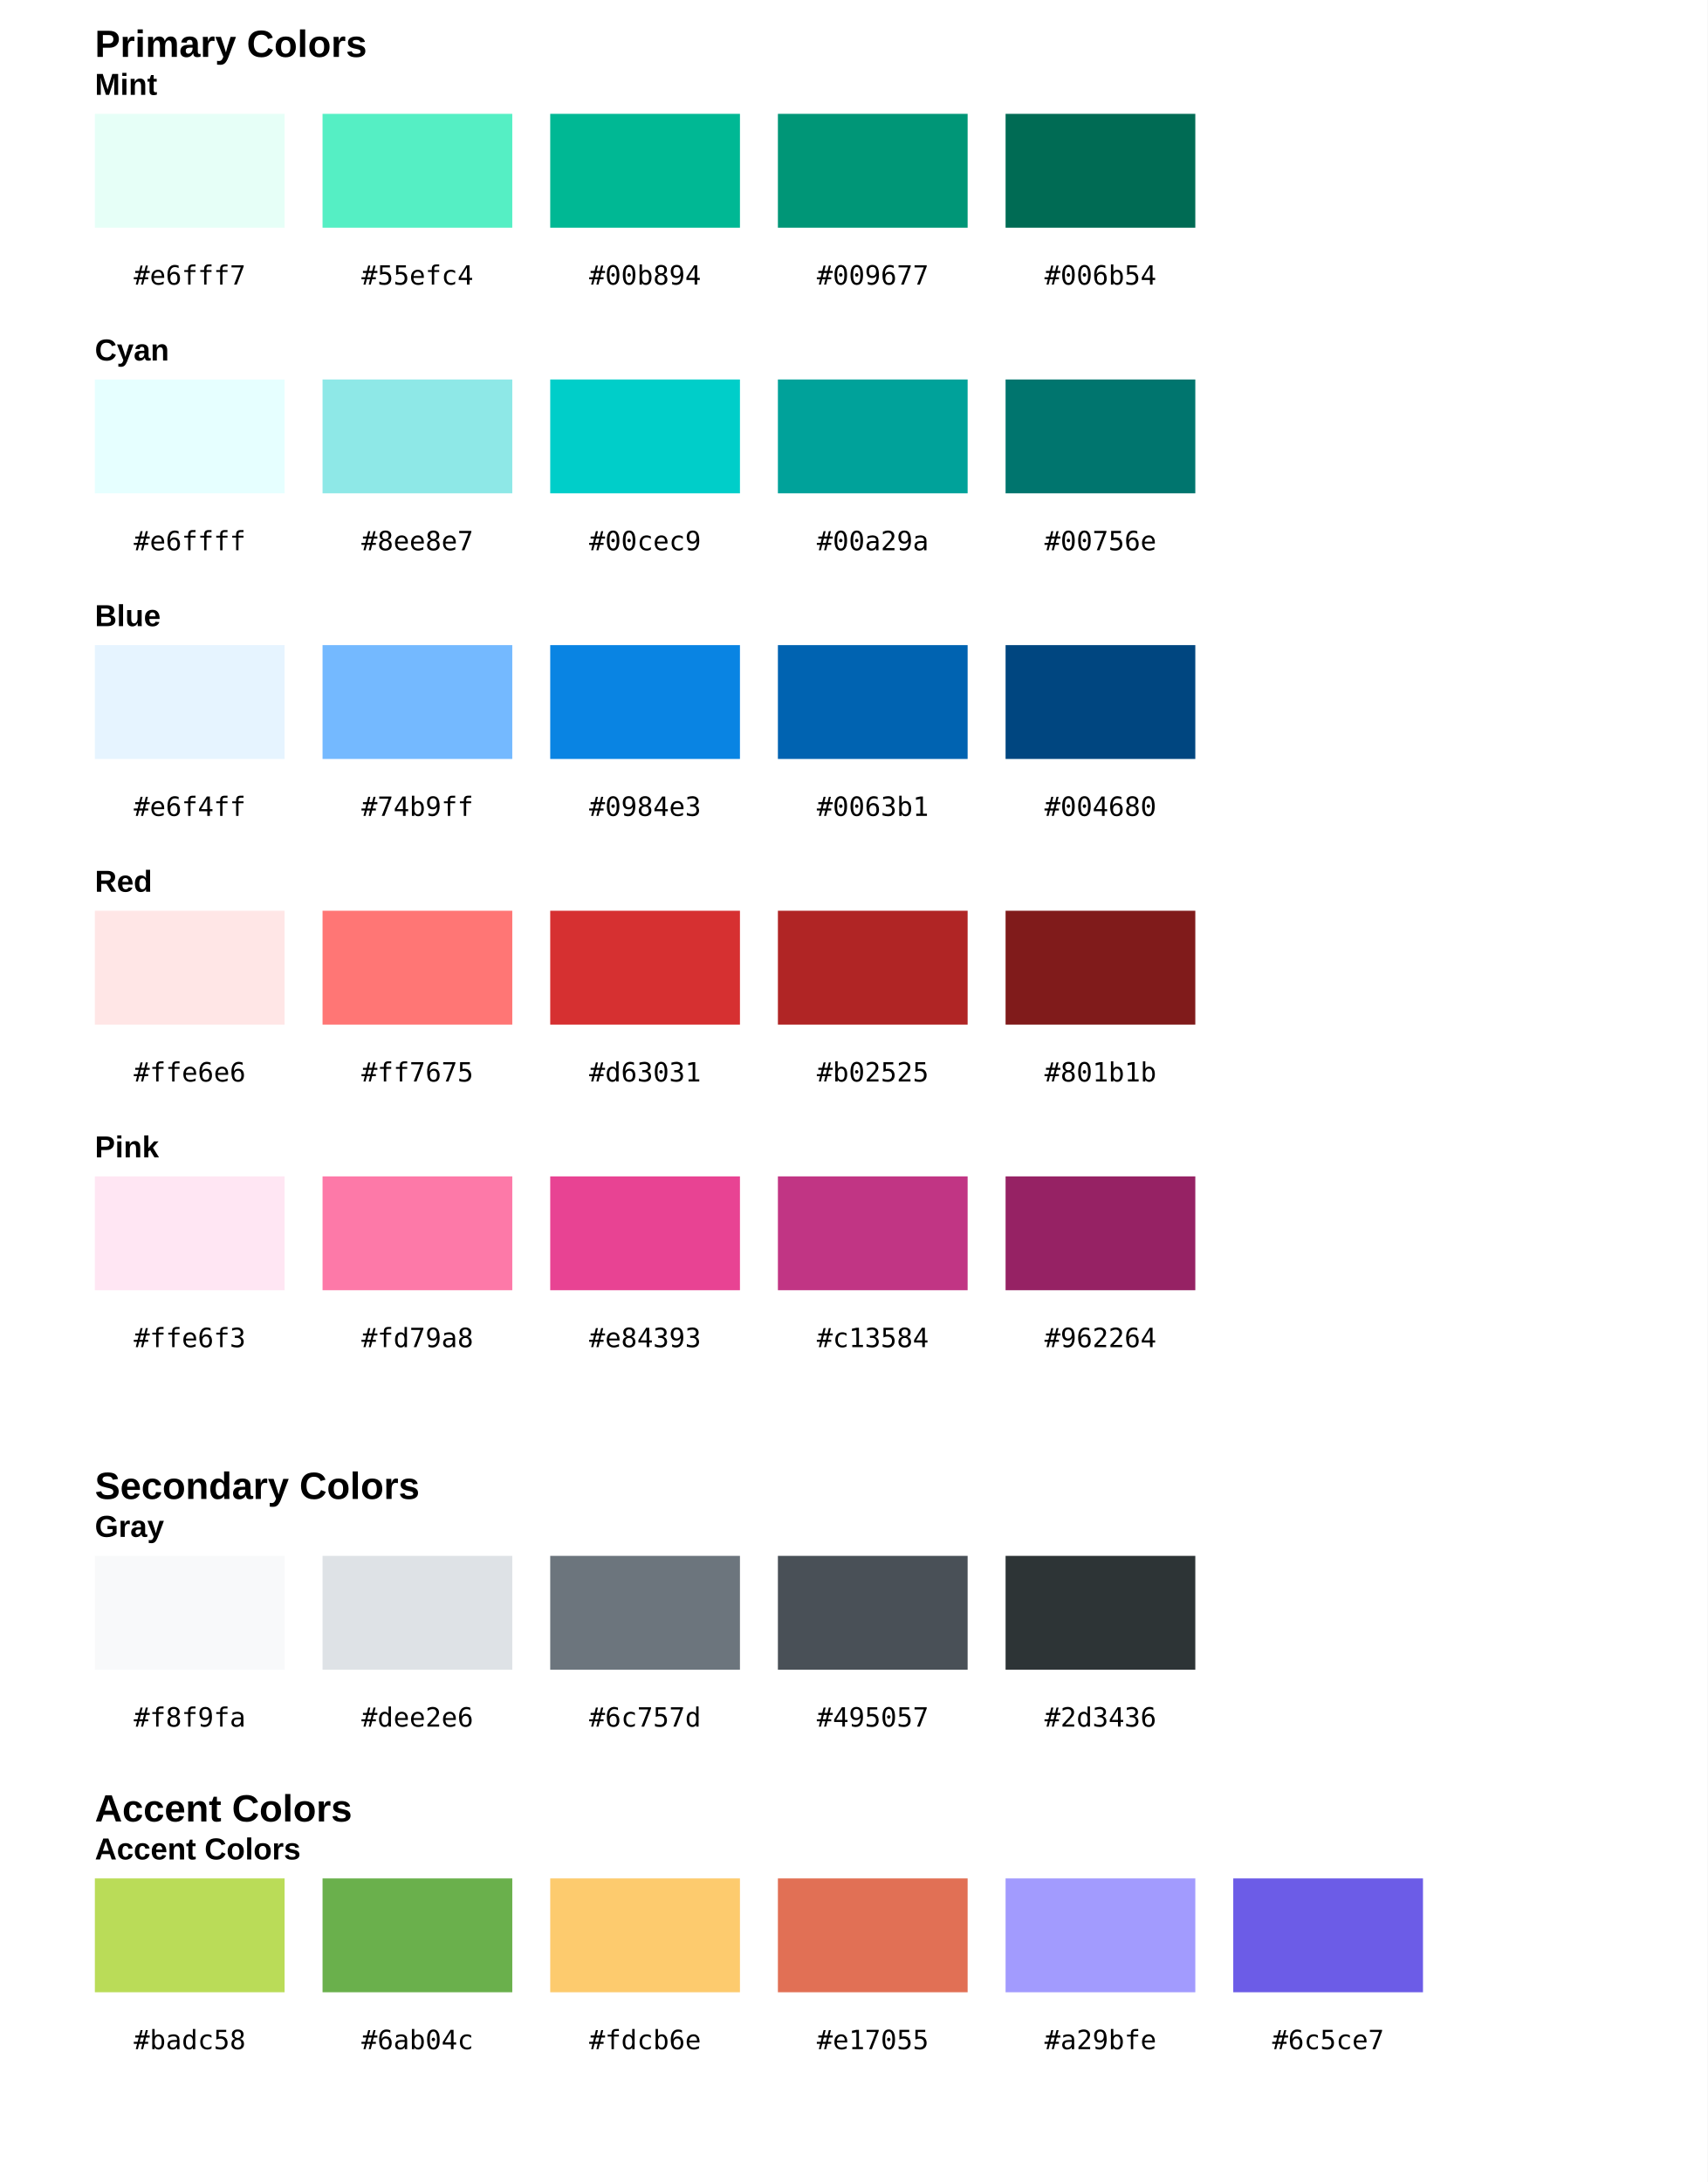
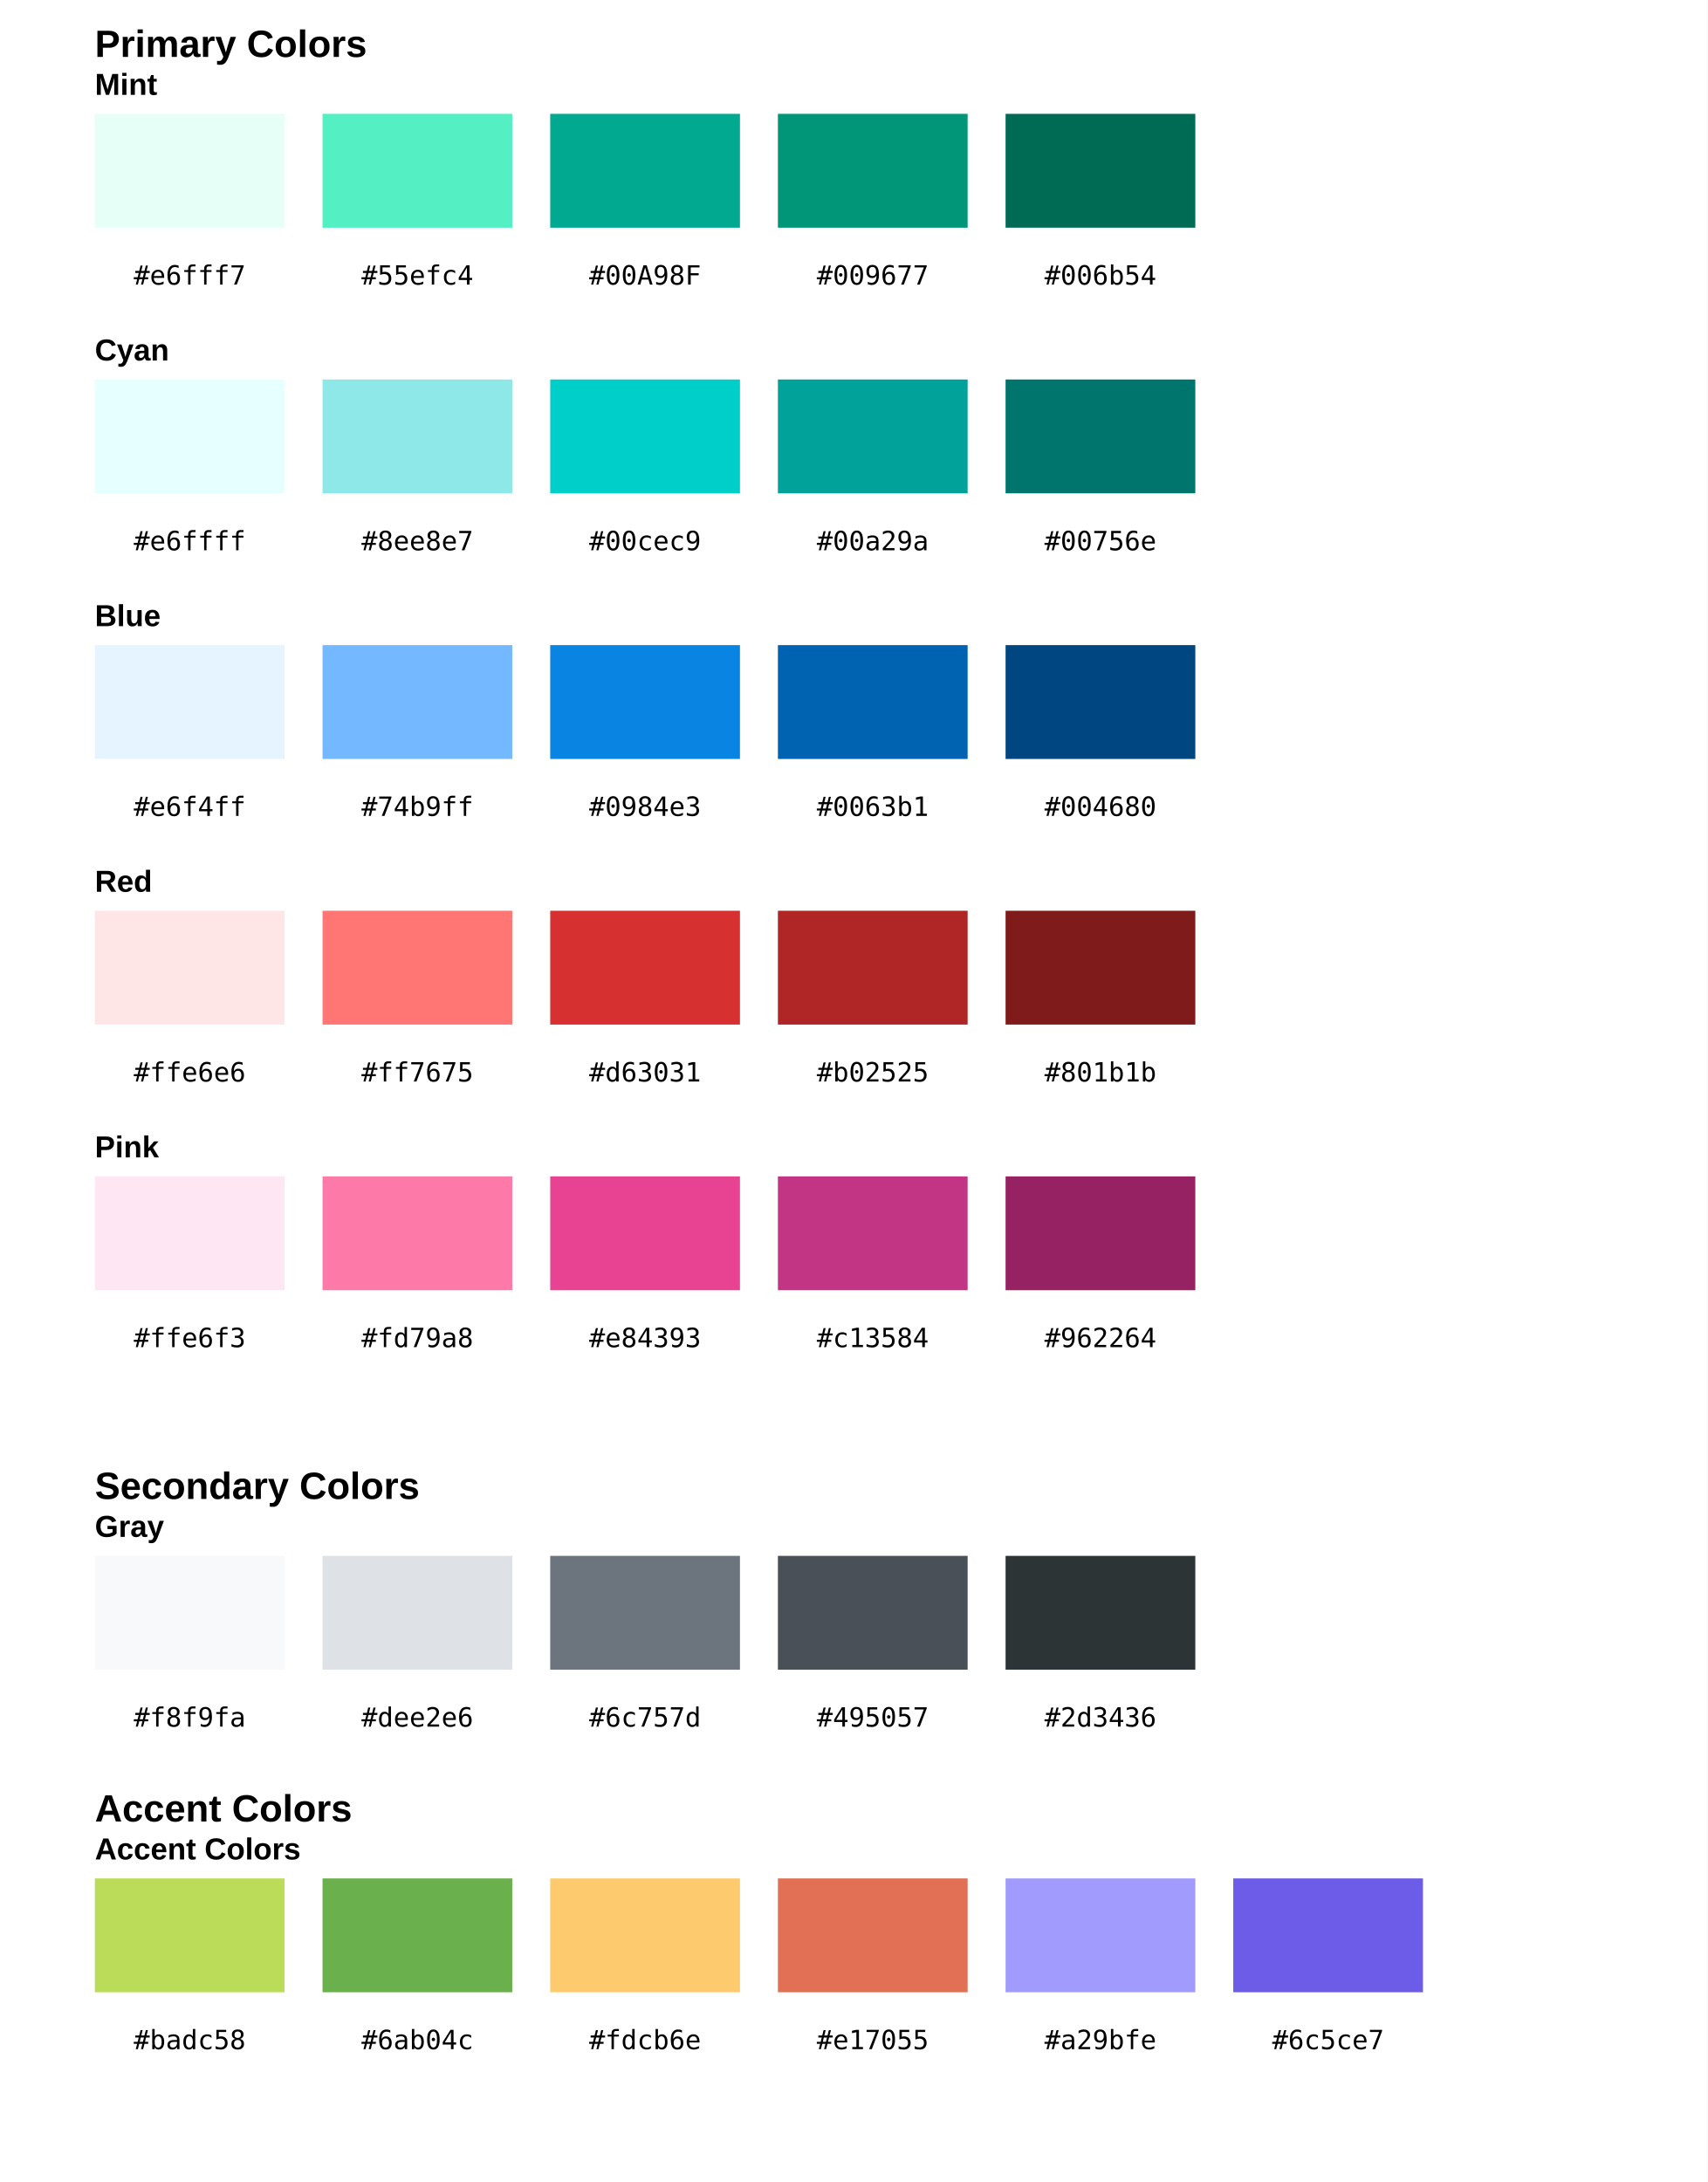
<svg xmlns="http://www.w3.org/2000/svg" viewBox="0 0 900 1150">
  <rect width="900" height="1150" fill="white" />
  <text x="50" y="30" font-family="Arial" font-size="20" font-weight="bold">Primary Colors</text>
  <g transform="translate(50, 60)">
    <text x="0" y="-10" font-family="Arial" font-size="16" font-weight="bold">Mint</text>
    <rect x="0" y="0" width="100" height="60" fill="#e6fff7" />
    <text x="50" y="90" font-family="monospace" font-size="14" text-anchor="middle">#e6fff7</text>
    <rect x="120" y="0" width="100" height="60" fill="#55efc4" />
    <text x="170" y="90" font-family="monospace" font-size="14" text-anchor="middle">#55efc4</text>
-     <rect x="240" y="0" width="100" height="60" fill="#00b894" />
-     <text x="290" y="90" font-family="monospace" font-size="14" text-anchor="middle">#00b894</text>
+     <rect x="240" y="0" width="100" height="60" fill="#00A98F" />
+     <text x="290" y="90" font-family="monospace" font-size="14" text-anchor="middle">#00A98F</text>
    <rect x="360" y="0" width="100" height="60" fill="#009677" />
    <text x="410" y="90" font-family="monospace" font-size="14" text-anchor="middle">#009677</text>
    <rect x="480" y="0" width="100" height="60" fill="#006b54" />
    <text x="530" y="90" font-family="monospace" font-size="14" text-anchor="middle">#006b54</text>
  </g>
  <g transform="translate(50, 200)">
    <text x="0" y="-10" font-family="Arial" font-size="16" font-weight="bold">Cyan</text>
    <rect x="0" y="0" width="100" height="60" fill="#e6ffff" />
    <text x="50" y="90" font-family="monospace" font-size="14" text-anchor="middle">#e6ffff</text>
    <rect x="120" y="0" width="100" height="60" fill="#8ee8e7" />
    <text x="170" y="90" font-family="monospace" font-size="14" text-anchor="middle">#8ee8e7</text>
    <rect x="240" y="0" width="100" height="60" fill="#00cec9" />
    <text x="290" y="90" font-family="monospace" font-size="14" text-anchor="middle">#00cec9</text>
    <rect x="360" y="0" width="100" height="60" fill="#00a29a" />
    <text x="410" y="90" font-family="monospace" font-size="14" text-anchor="middle">#00a29a</text>
    <rect x="480" y="0" width="100" height="60" fill="#00756e" />
    <text x="530" y="90" font-family="monospace" font-size="14" text-anchor="middle">#00756e</text>
  </g>
  <g transform="translate(50, 340)">
    <text x="0" y="-10" font-family="Arial" font-size="16" font-weight="bold">Blue</text>
    <rect x="0" y="0" width="100" height="60" fill="#e6f4ff" />
    <text x="50" y="90" font-family="monospace" font-size="14" text-anchor="middle">#e6f4ff</text>
    <rect x="120" y="0" width="100" height="60" fill="#74b9ff" />
    <text x="170" y="90" font-family="monospace" font-size="14" text-anchor="middle">#74b9ff</text>
    <rect x="240" y="0" width="100" height="60" fill="#0984e3" />
    <text x="290" y="90" font-family="monospace" font-size="14" text-anchor="middle">#0984e3</text>
    <rect x="360" y="0" width="100" height="60" fill="#0063b1" />
    <text x="410" y="90" font-family="monospace" font-size="14" text-anchor="middle">#0063b1</text>
    <rect x="480" y="0" width="100" height="60" fill="#004680" />
    <text x="530" y="90" font-family="monospace" font-size="14" text-anchor="middle">#004680</text>
  </g>
  <g transform="translate(50, 480)">
    <text x="0" y="-10" font-family="Arial" font-size="16" font-weight="bold">Red</text>
    <rect x="0" y="0" width="100" height="60" fill="#ffe6e6" />
    <text x="50" y="90" font-family="monospace" font-size="14" text-anchor="middle">#ffe6e6</text>
    <rect x="120" y="0" width="100" height="60" fill="#ff7675" />
    <text x="170" y="90" font-family="monospace" font-size="14" text-anchor="middle">#ff7675</text>
    <rect x="240" y="0" width="100" height="60" fill="#d63031" />
    <text x="290" y="90" font-family="monospace" font-size="14" text-anchor="middle">#d63031</text>
    <rect x="360" y="0" width="100" height="60" fill="#b02525" />
    <text x="410" y="90" font-family="monospace" font-size="14" text-anchor="middle">#b02525</text>
    <rect x="480" y="0" width="100" height="60" fill="#801b1b" />
    <text x="530" y="90" font-family="monospace" font-size="14" text-anchor="middle">#801b1b</text>
  </g>
  <g transform="translate(50, 620)">
    <text x="0" y="-10" font-family="Arial" font-size="16" font-weight="bold">Pink</text>
    <rect x="0" y="0" width="100" height="60" fill="#ffe6f3" />
    <text x="50" y="90" font-family="monospace" font-size="14" text-anchor="middle">#ffe6f3</text>
    <rect x="120" y="0" width="100" height="60" fill="#fd79a8" />
    <text x="170" y="90" font-family="monospace" font-size="14" text-anchor="middle">#fd79a8</text>
    <rect x="240" y="0" width="100" height="60" fill="#e84393" />
    <text x="290" y="90" font-family="monospace" font-size="14" text-anchor="middle">#e84393</text>
    <rect x="360" y="0" width="100" height="60" fill="#c13584" />
    <text x="410" y="90" font-family="monospace" font-size="14" text-anchor="middle">#c13584</text>
    <rect x="480" y="0" width="100" height="60" fill="#962264" />
    <text x="530" y="90" font-family="monospace" font-size="14" text-anchor="middle">#962264</text>
  </g>
  <text x="50" y="790" font-family="Arial" font-size="20" font-weight="bold">Secondary Colors</text>
  <g transform="translate(50, 820)">
    <text x="0" y="-10" font-family="Arial" font-size="16" font-weight="bold">Gray</text>
    <rect x="0" y="0" width="100" height="60" fill="#f8f9fa" />
    <text x="50" y="90" font-family="monospace" font-size="14" text-anchor="middle">#f8f9fa</text>
    <rect x="120" y="0" width="100" height="60" fill="#dee2e6" />
    <text x="170" y="90" font-family="monospace" font-size="14" text-anchor="middle">#dee2e6</text>
    <rect x="240" y="0" width="100" height="60" fill="#6c757d" />
    <text x="290" y="90" font-family="monospace" font-size="14" text-anchor="middle">#6c757d</text>
    <rect x="360" y="0" width="100" height="60" fill="#495057" />
    <text x="410" y="90" font-family="monospace" font-size="14" text-anchor="middle">#495057</text>
    <rect x="480" y="0" width="100" height="60" fill="#2d3436" />
    <text x="530" y="90" font-family="monospace" font-size="14" text-anchor="middle">#2d3436</text>
  </g>
  <text x="50" y="960" font-family="Arial" font-size="20" font-weight="bold">Accent Colors</text>
  <g transform="translate(50, 990)">
    <text x="0" y="-10" font-family="Arial" font-size="16" font-weight="bold">Accent Colors</text>
    <rect x="0" y="0" width="100" height="60" fill="#badc58" />
    <text x="50" y="90" font-family="monospace" font-size="14" text-anchor="middle">#badc58</text>
    <rect x="120" y="0" width="100" height="60" fill="#6ab04c" />
    <text x="170" y="90" font-family="monospace" font-size="14" text-anchor="middle">#6ab04c</text>
    <rect x="240" y="0" width="100" height="60" fill="#fdcb6e" />
    <text x="290" y="90" font-family="monospace" font-size="14" text-anchor="middle">#fdcb6e</text>
    <rect x="360" y="0" width="100" height="60" fill="#e17055" />
    <text x="410" y="90" font-family="monospace" font-size="14" text-anchor="middle">#e17055</text>
    <rect x="480" y="0" width="100" height="60" fill="#a29bfe" />
    <text x="530" y="90" font-family="monospace" font-size="14" text-anchor="middle">#a29bfe</text>
    <rect x="600" y="0" width="100" height="60" fill="#6c5ce7" />
    <text x="650" y="90" font-family="monospace" font-size="14" text-anchor="middle">#6c5ce7</text>
  </g>
</svg>
